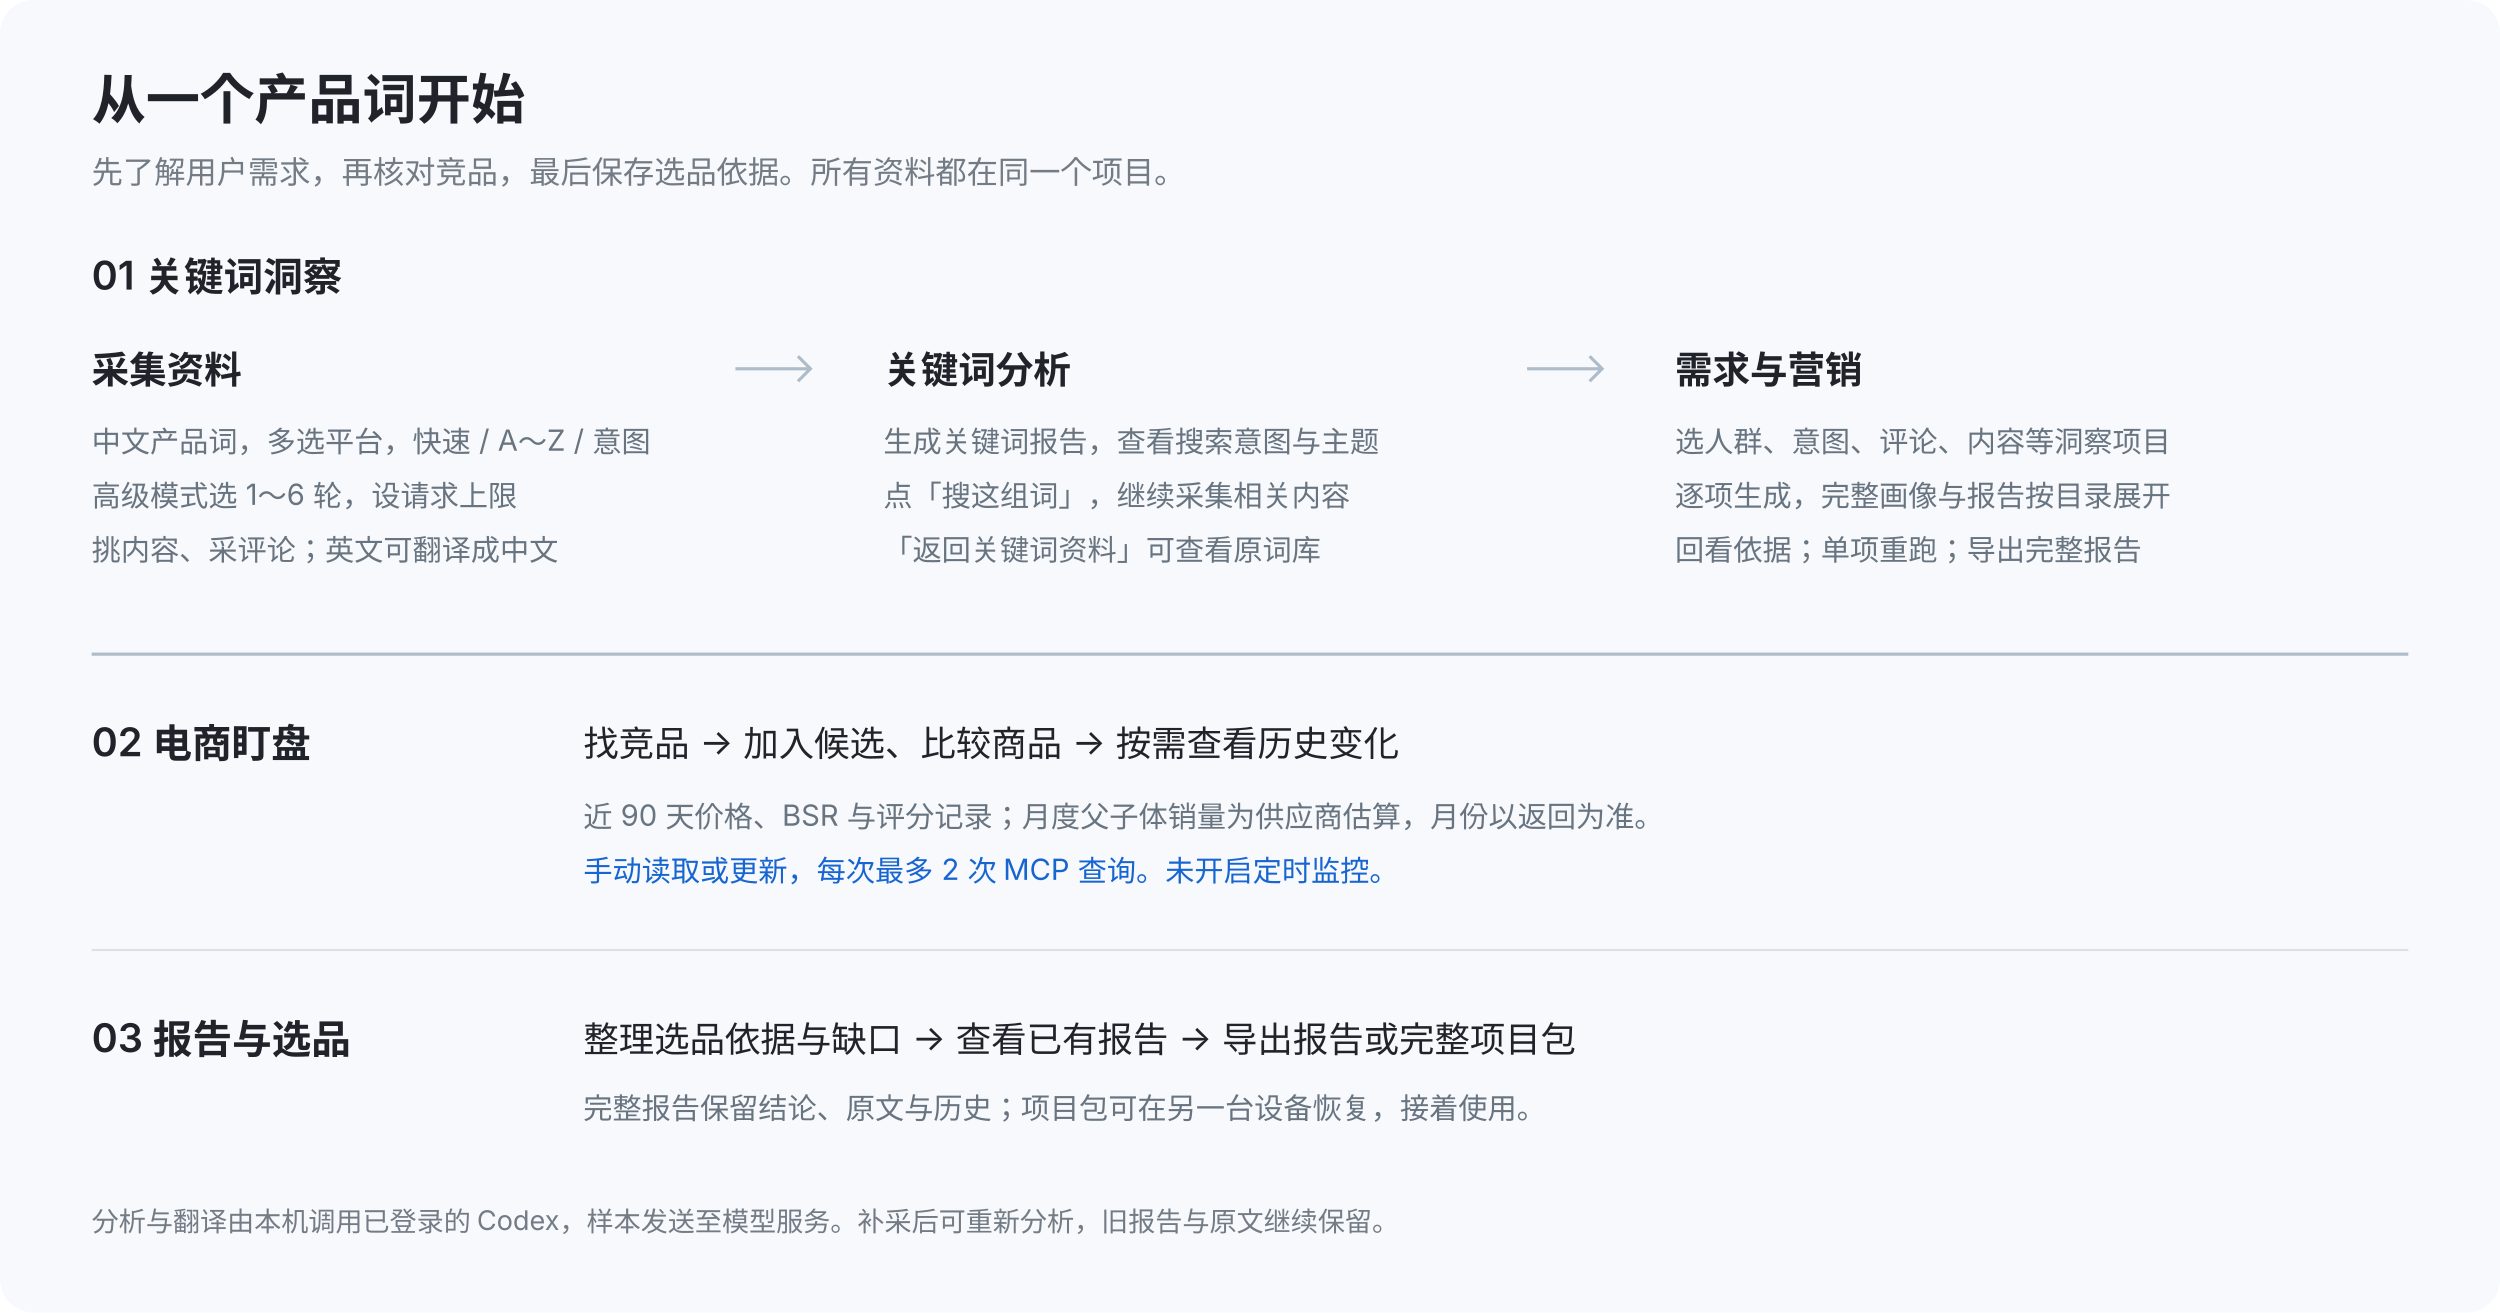
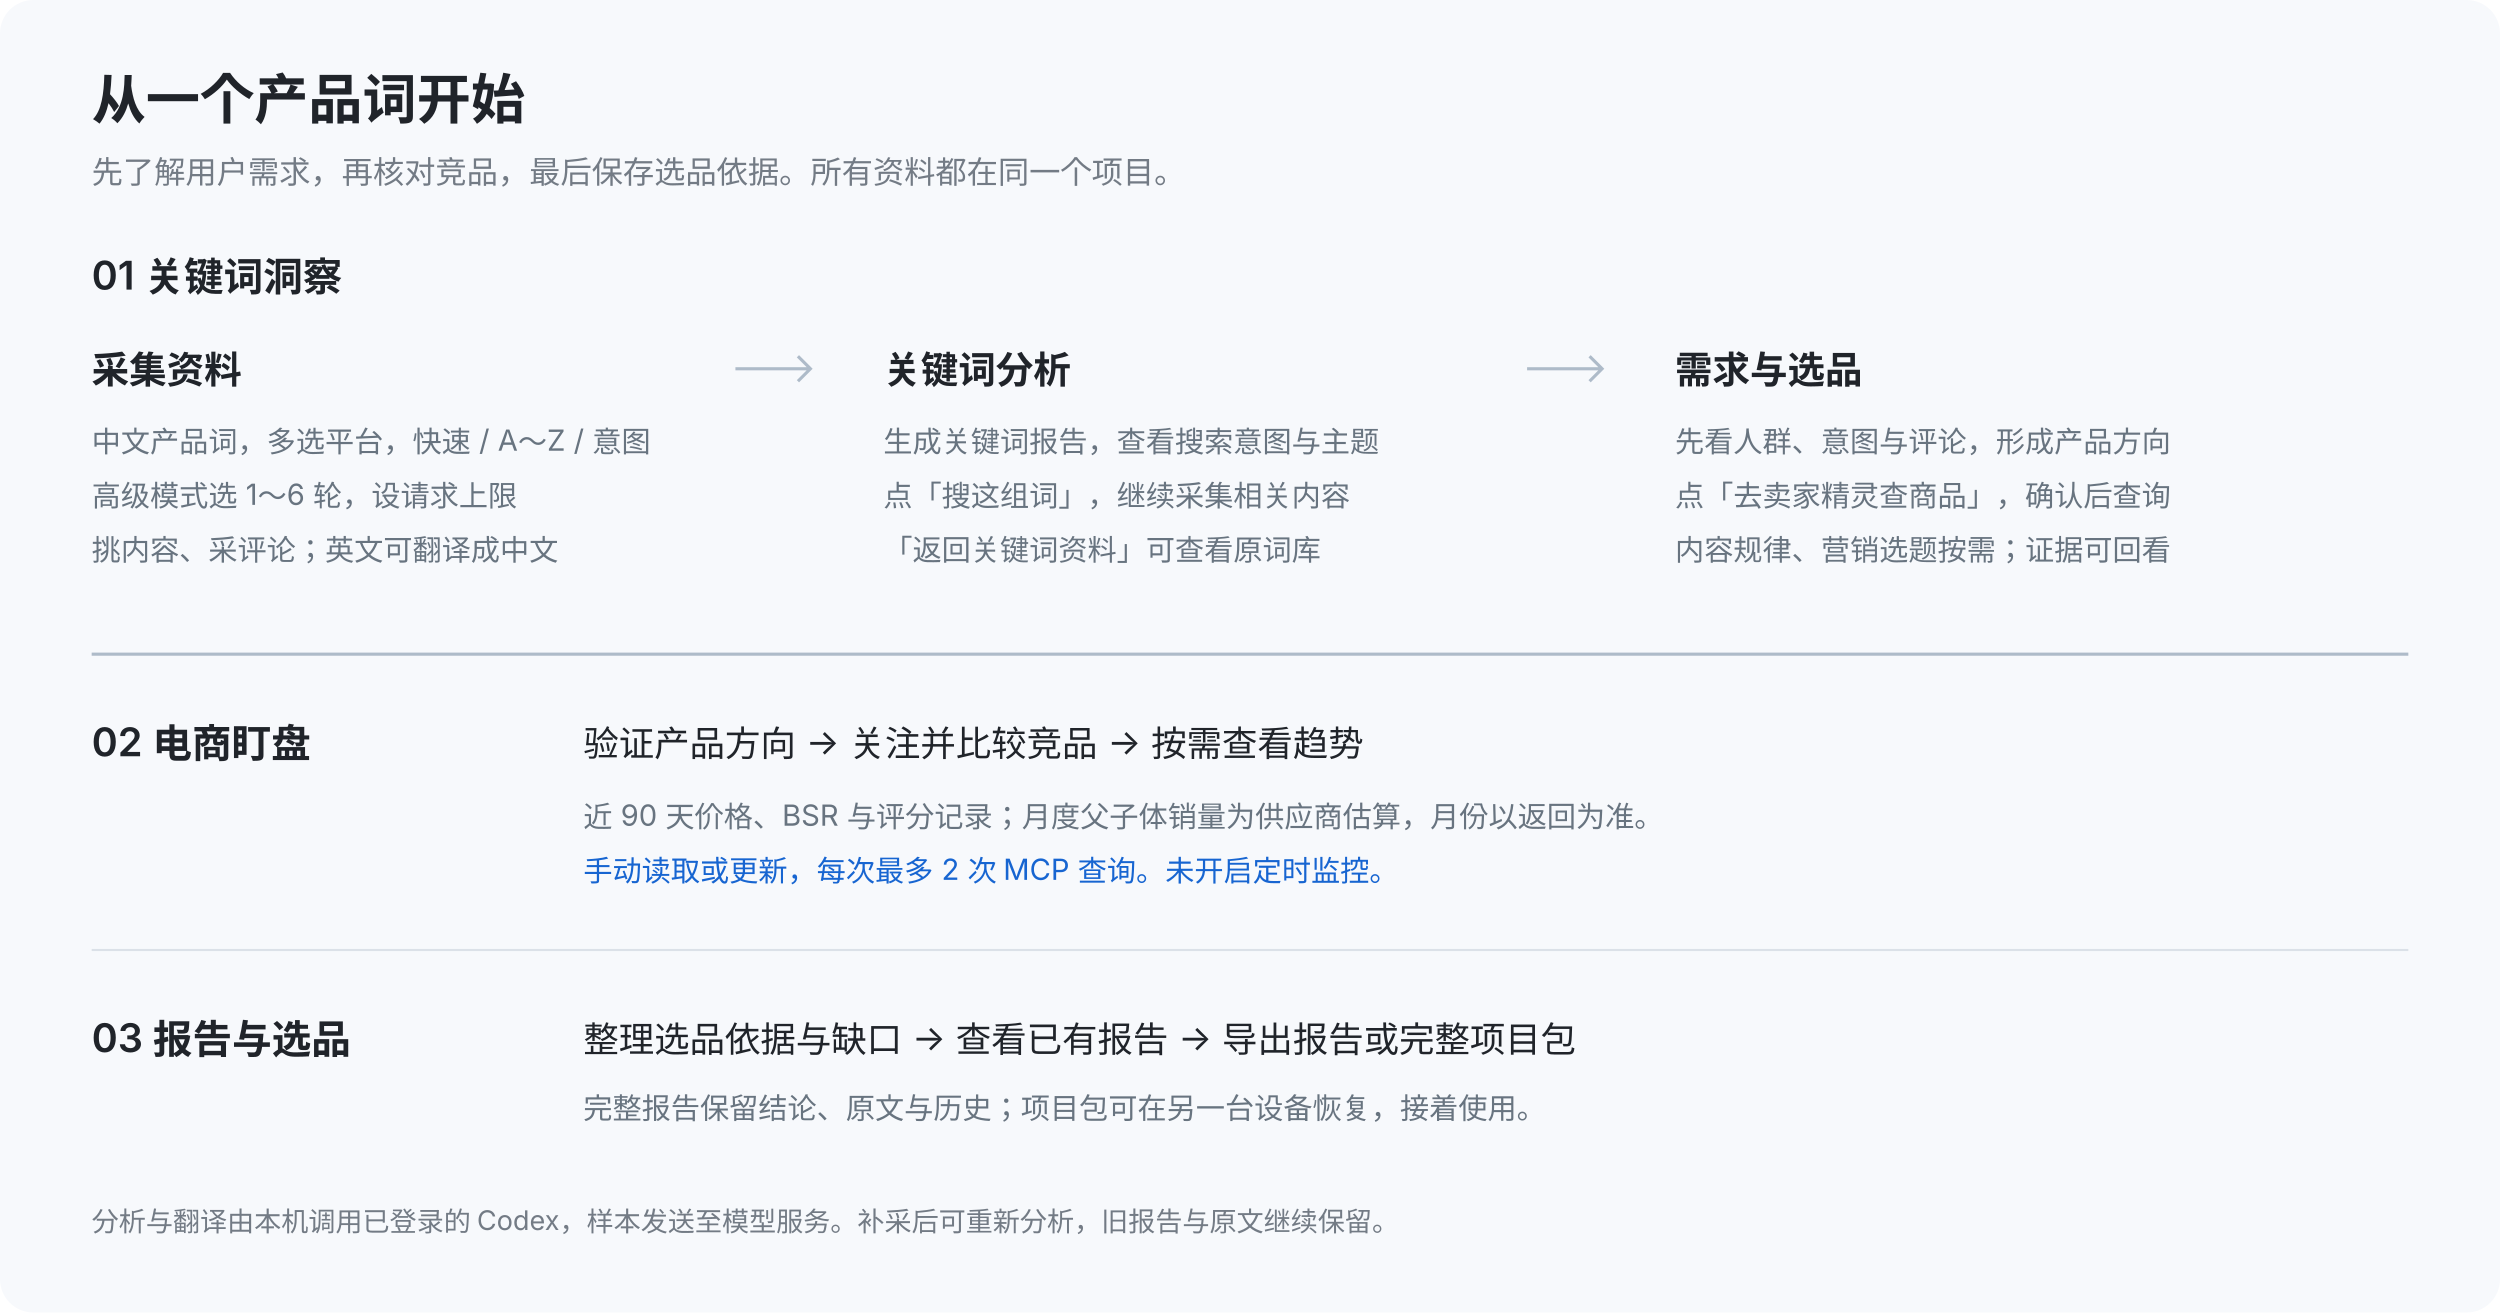
<svg xmlns="http://www.w3.org/2000/svg" width="1200" height="630" viewBox="0 0 1200 630" role="img" aria-labelledby="title description">
  <rect width="1200" height="630" rx="16" fill="#f7f9fc" />
  <g font-family="-apple-system,BlinkMacSystemFont,'PingFang SC',sans-serif" fill="#20242a">
    <text x="44" y="57" font-size="26" font-weight="600">从一个产品词开始</text>
    <text x="44" y="88" font-size="15" fill="#737b85">先了解用户需求，再核对竞品，最后保存选品依据。所有资料都在同一个项目。</text>
    <text x="44" y="139" font-size="19" font-weight="600">01 关键词洞察</text>
    <g font-size="18" font-weight="600">
      <text x="44" y="184">采集资料</text>
      <text x="424" y="184">关键词分析</text>
-       <text x="804" y="184">需求与营销</text>
+       <text x="804" y="184">需求与选品</text>
    </g>
    <g font-size="14" fill="#687480">
      <text x="44" y="217">中文产品词，多选平台，快速 / A～Z / 意图</text>
      <text x="44" y="243">高级模式选 1～6 轮，设请求上限</text>
      <text x="44" y="269">挑内容、采评论；英文可翻译成中文</text>
      <text x="424" y="217">生成关键词报告，查看搜索意图与主题</text>
      <text x="424" y="243">点「搜这组词」，继续采集相关内容</text>
      <text x="424" y="269">「返回关键词资料」可查看原词库</text>
-       <text x="804" y="217">选人群、意图、评论、内容等洞察项目</text>
-       <text x="804" y="243">逐项生成，完整画像与报告按目录展开</text>
-       <text x="804" y="269">回看依据；单项重跑；导出完整报告</text>
+       <text x="804" y="217">先看人群、意图与评论，形成产品方向</text>
+       <text x="804" y="243">点「去卖家精灵查商品」，确认后查询</text>
+       <text x="804" y="269">内容规律、营销选题按需；证据可回看</text>
    </g>
    <g stroke="#aebbc9" stroke-width="1.5" fill="none">
      <path d="M353 177h36m-6-6 6 6-6 6M733 177h36m-6-6 6 6-6 6" />
      <path d="M44 314h1112" />
    </g>
    <text x="44" y="363" font-size="19" font-weight="600">02 电商盯盘</text>
-     <text x="280" y="363" font-size="17">找竞品 → 加入候选、比较商品 → 按需查看历史变化</text>
+     <text x="280" y="363" font-size="17">验证产品方向 → 关注并比较竞品 → 按需查看趋势</text>
    <text x="280" y="397" font-size="14" fill="#687480">近 90 天价格、BSR 与评分记录；月度父子体销量为供应商估算，月份以返回为准。</text>
    <text x="280" y="423" font-size="14" fill="#1765d1">手动读取或更新，每次最多 2 次 MCP 查询。未开启定时监控。</text>
    <path d="M44 456h1112" stroke="#dbe1e8" />
    <text x="44" y="505" font-size="19" font-weight="600">03 报告与选品</text>
    <text x="280" y="505" font-size="17">整理选品依据与缺口 → 查看已有报告 → 导出报告或完整项目包</text>
    <text x="280" y="537" font-size="14" fill="#687480">完整报告保留结论、原文与历史；项目包可在另一台设备恢复，接着使用。</text>
    <text x="44" y="591" font-size="13" fill="#737b85">分析与翻译由本机调用已登录的 Codex，样本发送至模型服务。补采后可重新分析，旧报告与原文继续保留。</text>
  </g>
</svg>
